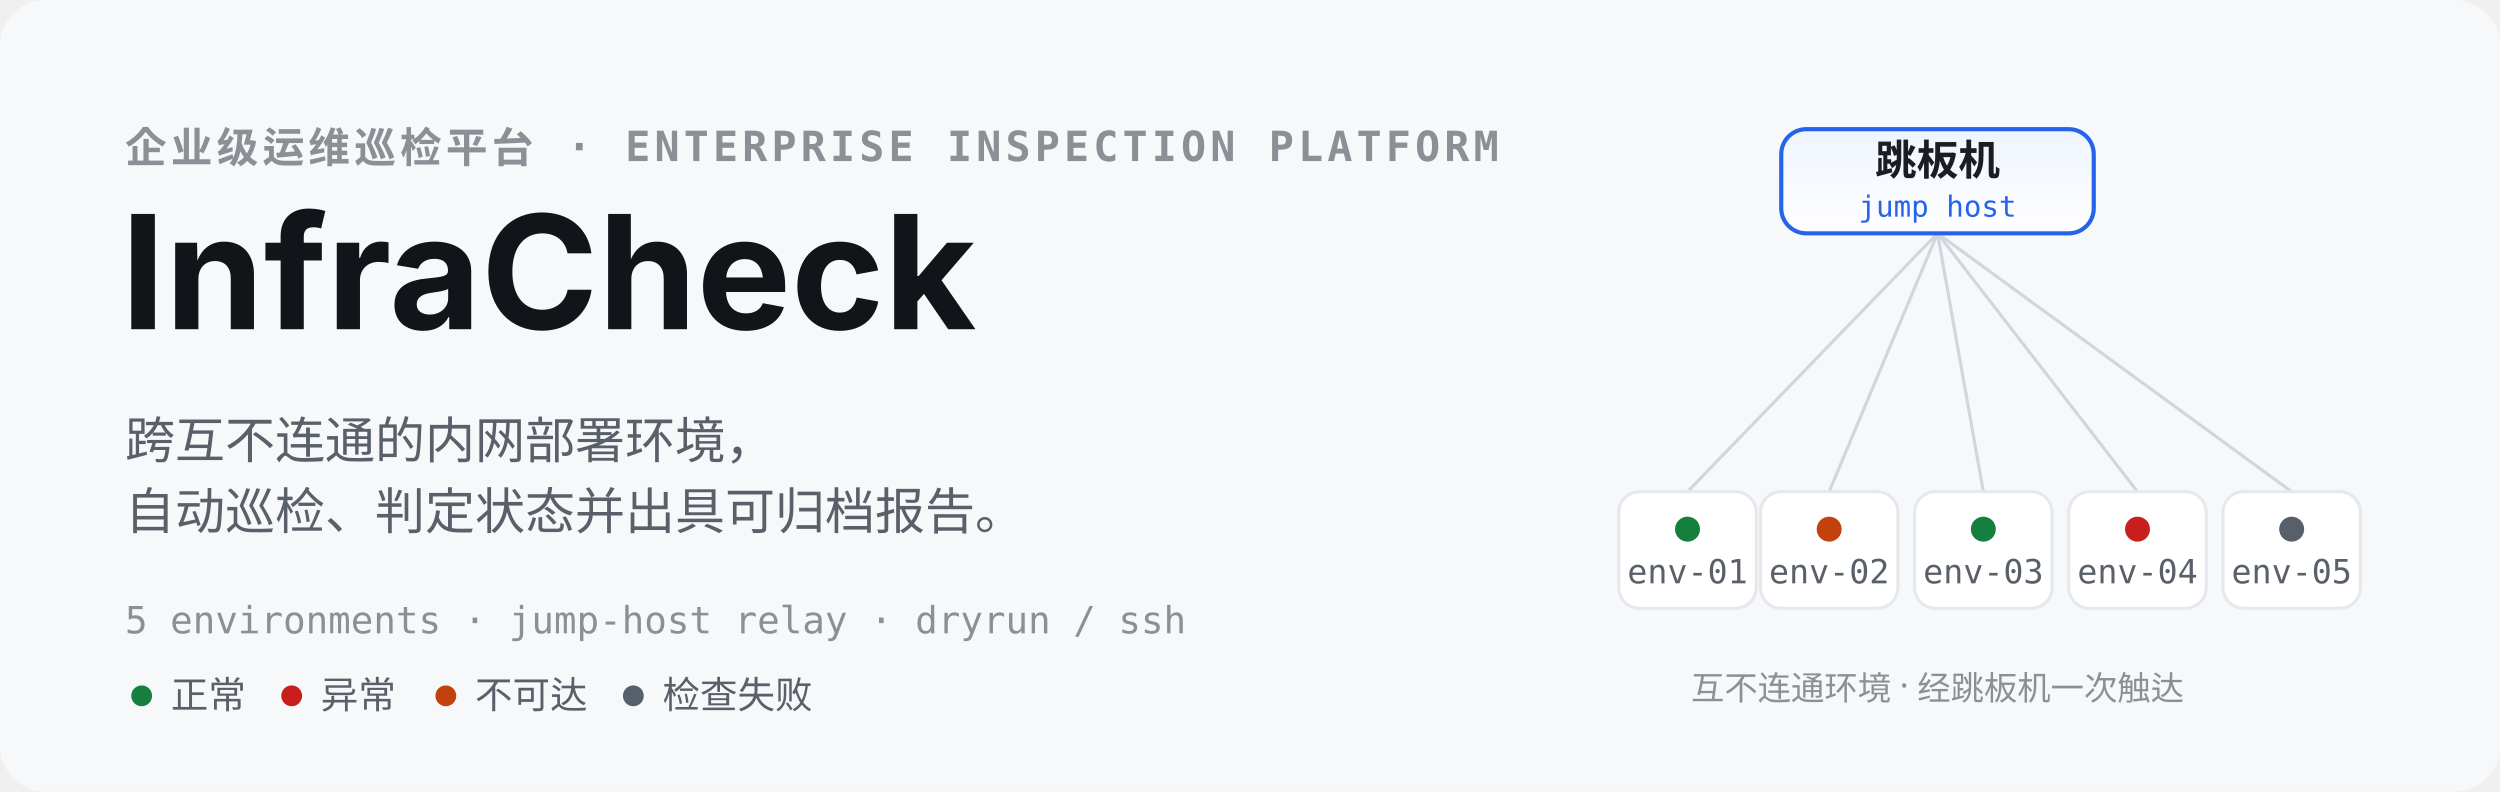
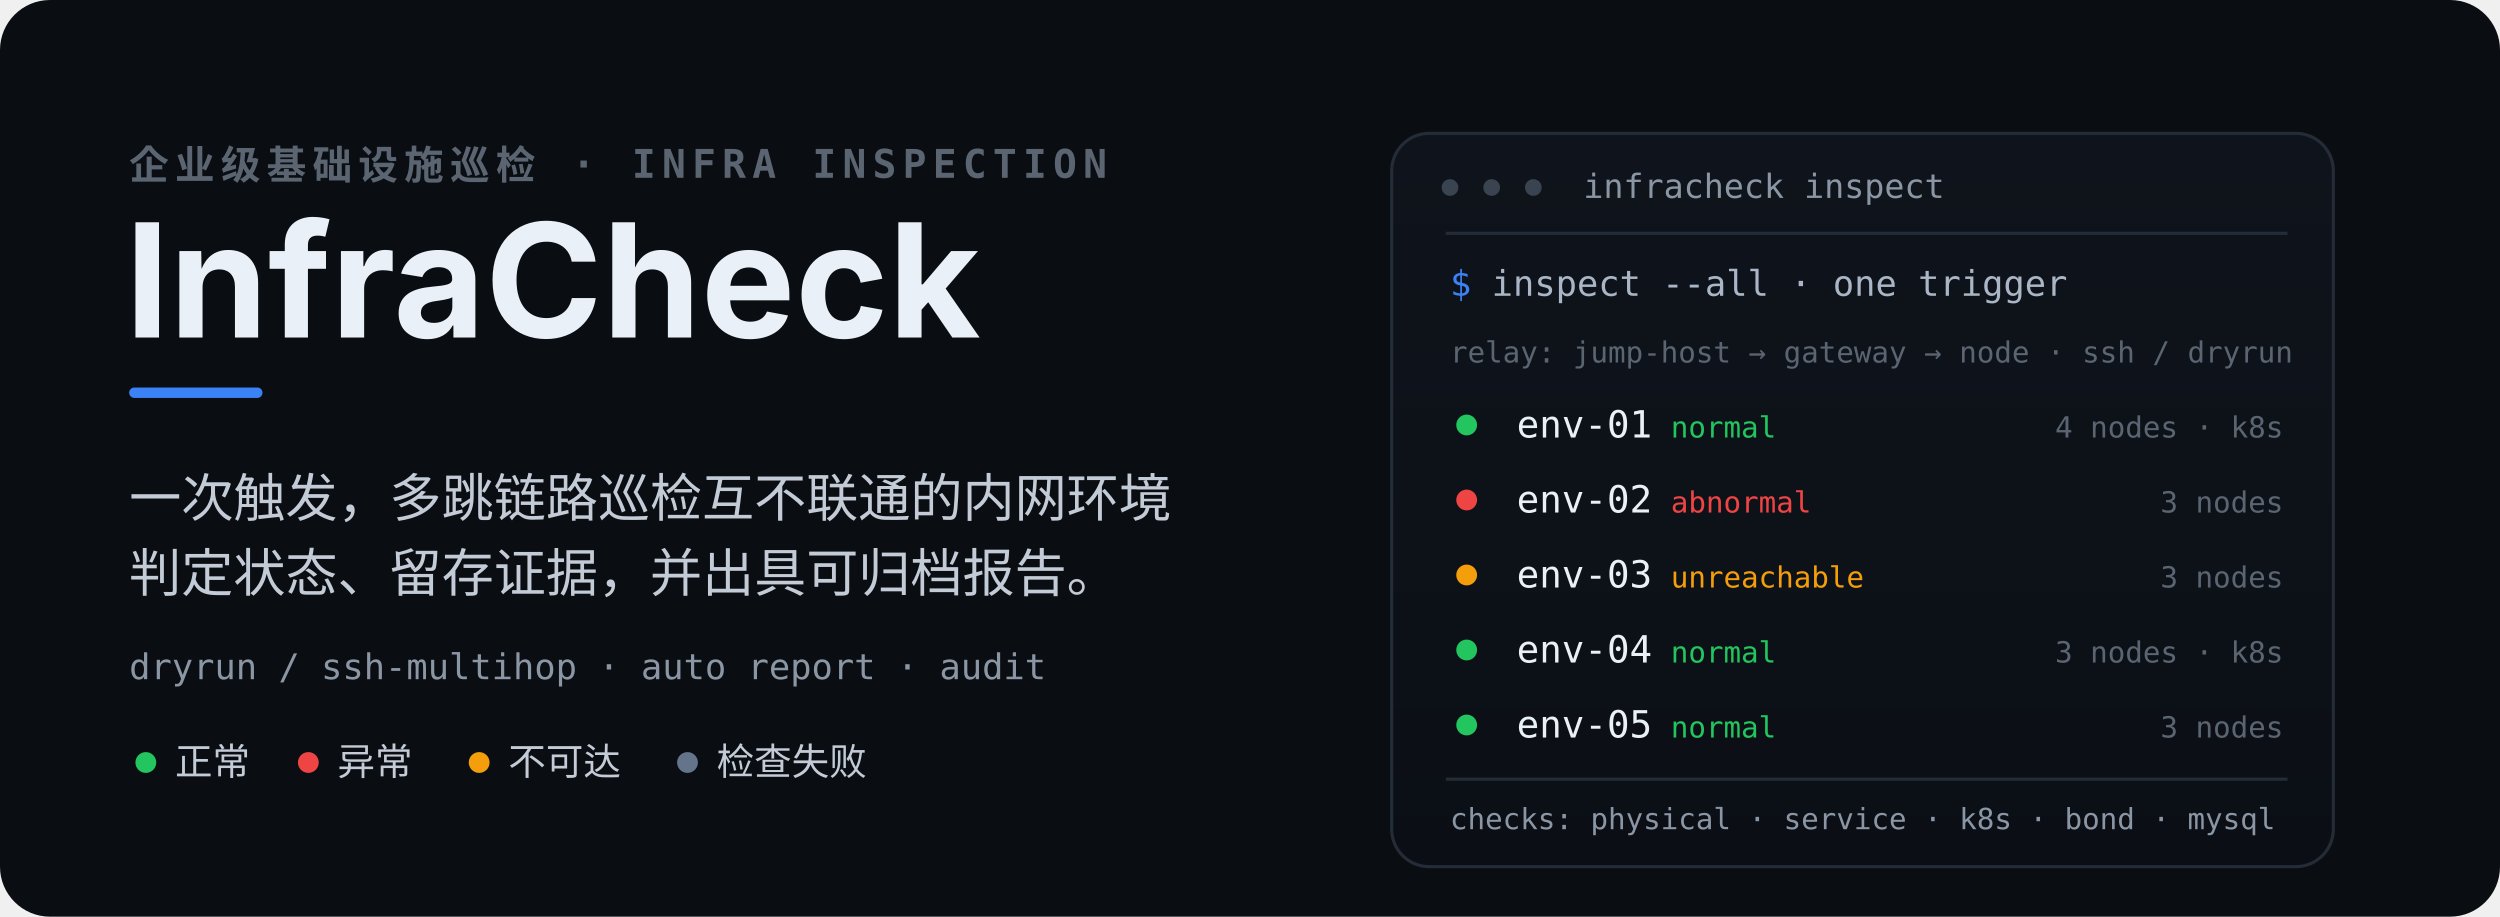
- <svg xmlns="http://www.w3.org/2000/svg" width="1200" height="380" viewBox="0 0 1200 380" role="img" aria-labelledby="hero-title hero-desc">
+ <svg xmlns="http://www.w3.org/2000/svg" width="1200" height="440" viewBox="0 0 1200 440" role="img" aria-labelledby="hero-title hero-desc">
  <defs>
-     <linearGradient id="hubfill" x1="0" y1="0" x2="0" y2="1">
-       <stop offset="0" stop-color="#eef4ff" />
-       <stop offset="1" stop-color="#ffffff" />
+     <linearGradient id="panel" x1="0" y1="0" x2="0" y2="1">
+       <stop offset="0" stop-color="#0F141C" />
+       <stop offset="1" stop-color="#0B0F15" />
    </linearGradient>
  </defs>
-   <rect width="1200" height="380" rx="22" fill="#f6f8fa" />
+   <rect width="1200" height="440" rx="24" fill="#0A0D12" />
  <g id="title-block">
-     <text x="60" y="78" font-family="'SF Mono','Menlo',ui-monospace,monospace" font-size="20" font-weight="600" fill="#8b9096" letter-spacing="2">企业级运维巡检平台 · ENTERPRISE INSPECTION PLATFORM</text>
-     <text x="58" y="158" font-family="'PingFang SC','Microsoft YaHei',-apple-system,'Segoe UI',sans-serif" font-size="76" font-weight="700" fill="#111418">InfraCheck</text>
-     <text x="60" y="220" font-family="'PingFang SC','Microsoft YaHei',sans-serif" font-size="24" fill="#5a6069">跨互不连通的内网部署环境，</text>
-     <text x="60" y="254" font-family="'PingFang SC','Microsoft YaHei',sans-serif" font-size="24" fill="#5a6069">自动巡检、判定状态并出具可归档报告。</text>
-     <text x="60" y="304" font-family="'SF Mono','Menlo',ui-monospace,monospace" font-size="18" fill="#8b9096">5 environments · jump-host relay · dryrun / ssh</text>
-     <g font-family="'PingFang SC','Microsoft YaHei',sans-serif" font-size="18" fill="#5a6069">
-       <circle cx="68" cy="334" r="5" fill="#15803d" />
-       <text x="82" y="340">正常</text>
-       <circle cx="140" cy="334" r="5" fill="#c81e1e" />
-       <text x="154" y="340">异常</text>
-       <circle cx="214" cy="334" r="5" fill="#c2410c" />
-       <text x="228" y="340">不可达</text>
-       <circle cx="304" cy="334" r="5" fill="#57606a" />
-       <text x="318" y="340">检查失败</text>
+     <text x="62" y="86" font-family="'SF Mono','Menlo',ui-monospace,monospace" font-size="19" font-weight="600" fill="#5B6572" letter-spacing="3">企业级基础设施巡检 · INFRA INSPECTION</text>
+     <text x="60" y="162" font-family="'PingFang SC','Microsoft YaHei',-apple-system,'Segoe UI',sans-serif" font-size="76" font-weight="700" fill="#EAF0F7">InfraCheck</text>
+     <rect x="62" y="186" width="64" height="5" rx="2.5" fill="#3B82F6" />
+     <text x="62" y="248" font-family="'PingFang SC','Microsoft YaHei',sans-serif" font-size="25" fill="#C3CBD6">一次触发，多跳链路巡检互不联通的内网环境</text>
+     <text x="62" y="284" font-family="'PingFang SC','Microsoft YaHei',sans-serif" font-size="25" fill="#C3CBD6">判定状态、留存证据，并出具可归档报告。</text>
+     <text x="62" y="326" font-family="'SF Mono','Menlo',ui-monospace,monospace" font-size="17" fill="#8B96A5">dryrun / ssh-multihop  ·  auto report  ·  audit</text>
+     <g font-family="'PingFang SC','Microsoft YaHei',sans-serif" font-size="18" fill="#C3CBD6">
+       <circle cx="70" cy="366" r="5" fill="#22C55E" />
+       <text x="84" y="372">正常</text>
+       <circle cx="148" cy="366" r="5" fill="#EF4444" />
+       <text x="162" y="372">异常</text>
+       <circle cx="230" cy="366" r="5" fill="#F59E0B" />
+       <text x="244" y="372">不可达</text>
+       <circle cx="330" cy="366" r="5" fill="#64748B" />
+       <text x="344" y="372">检查失败</text>
    </g>
  </g>
-   <g id="topology">
-     <line x1="930" y1="112" x2="810" y2="236" stroke="#d0d6dd" stroke-width="1.5" />
-     <line x1="930" y1="112" x2="878" y2="236" stroke="#d0d6dd" stroke-width="1.5" />
-     <line x1="930" y1="112" x2="952" y2="236" stroke="#d0d6dd" stroke-width="1.5" />
-     <line x1="930" y1="112" x2="1026" y2="236" stroke="#d0d6dd" stroke-width="1.5" />
-     <line x1="930" y1="112" x2="1100" y2="236" stroke="#d0d6dd" stroke-width="1.5" />
-     <rect x="855" y="62" width="150" height="50" rx="12" fill="url(#hubfill)" stroke="#2563eb" stroke-width="2" />
-     <text x="930" y="84" text-anchor="middle" font-family="'PingFang SC','Microsoft YaHei',sans-serif" font-size="20" font-weight="600" fill="#1a1d21">跳板机</text>
-     <text x="930" y="104" text-anchor="middle" font-family="'SF Mono','Menlo',ui-monospace,monospace" font-size="14" fill="#2563eb">jump host</text>
+   <g id="console">
+     <rect x="668" y="64" width="452" height="352" rx="18" fill="url(#panel)" stroke="#232C37" stroke-width="1.5" />
+     <circle cx="696" cy="90" r="4" fill="#3A4450" />
+     <circle cx="716" cy="90" r="4" fill="#3A4450" />
+     <circle cx="736" cy="90" r="4" fill="#3A4450" />
+     <text x="760" y="95" font-family="'SF Mono','Menlo',ui-monospace,monospace" font-size="16" fill="#8B96A5">infracheck inspect</text>
+     <line x1="694" y1="112" x2="1098" y2="112" stroke="#232C37" stroke-width="1.5" />
+     <text x="696" y="142" font-family="'SF Mono','Menlo',ui-monospace,monospace" font-size="17" fill="#3B82F6">$</text>
+     <text x="716" y="142" font-family="'SF Mono','Menlo',ui-monospace,monospace" font-size="17" fill="#AAB6C5">inspect --all · one trigger</text>
+     <text x="696" y="174" font-family="'SF Mono','Menlo',ui-monospace,monospace" font-size="14" fill="#5B6572">relay: jump-host → gateway → node · ssh / dryrun</text>
    <g>
-       <rect x="777" y="236" width="66" height="56" rx="10" fill="#ffffff" stroke="#e5e8ed" stroke-width="1.5" />
-       <circle cx="810" cy="254" r="6" fill="#15803d" />
-       <text x="810" y="280" text-anchor="middle" font-family="'SF Mono','Menlo',ui-monospace,monospace" font-size="16" fill="#5a6069">env-01</text>
-       <rect x="845" y="236" width="66" height="56" rx="10" fill="#ffffff" stroke="#e5e8ed" stroke-width="1.5" />
-       <circle cx="878" cy="254" r="6" fill="#c2410c" />
-       <text x="878" y="280" text-anchor="middle" font-family="'SF Mono','Menlo',ui-monospace,monospace" font-size="16" fill="#5a6069">env-02</text>
-       <rect x="919" y="236" width="66" height="56" rx="10" fill="#ffffff" stroke="#e5e8ed" stroke-width="1.5" />
-       <circle cx="952" cy="254" r="6" fill="#15803d" />
-       <text x="952" y="280" text-anchor="middle" font-family="'SF Mono','Menlo',ui-monospace,monospace" font-size="16" fill="#5a6069">env-03</text>
-       <rect x="993" y="236" width="66" height="56" rx="10" fill="#ffffff" stroke="#e5e8ed" stroke-width="1.5" />
-       <circle cx="1026" cy="254" r="6" fill="#c81e1e" />
-       <text x="1026" y="280" text-anchor="middle" font-family="'SF Mono','Menlo',ui-monospace,monospace" font-size="16" fill="#5a6069">env-04</text>
-       <rect x="1067" y="236" width="66" height="56" rx="10" fill="#ffffff" stroke="#e5e8ed" stroke-width="1.5" />
-       <circle cx="1100" cy="254" r="6" fill="#57606a" />
-       <text x="1100" y="280" text-anchor="middle" font-family="'SF Mono','Menlo',ui-monospace,monospace" font-size="16" fill="#5a6069">env-05</text>
+       <circle cx="704" cy="204" r="5" fill="#22C55E" />
+       <text x="728" y="210" font-family="'SF Mono','Menlo',ui-monospace,monospace" font-size="18" fill="#EAF0F7">env-01</text>
+       <text x="802" y="210" font-family="'SF Mono','Menlo',ui-monospace,monospace" font-size="14" fill="#22C55E">normal</text>
+       <text x="1096" y="210" text-anchor="end" font-family="'SF Mono','Menlo',ui-monospace,monospace" font-size="14" fill="#5B6572">4 nodes · k8s</text>
+       <circle cx="704" cy="240" r="5" fill="#EF4444" />
+       <text x="728" y="246" font-family="'SF Mono','Menlo',ui-monospace,monospace" font-size="18" fill="#EAF0F7">env-02</text>
+       <text x="802" y="246" font-family="'SF Mono','Menlo',ui-monospace,monospace" font-size="14" fill="#EF4444">abnormal</text>
+       <text x="1096" y="246" text-anchor="end" font-family="'SF Mono','Menlo',ui-monospace,monospace" font-size="14" fill="#5B6572">3 nodes</text>
+       <circle cx="704" cy="276" r="5" fill="#F59E0B" />
+       <text x="728" y="282" font-family="'SF Mono','Menlo',ui-monospace,monospace" font-size="18" fill="#EAF0F7">env-03</text>
+       <text x="802" y="282" font-family="'SF Mono','Menlo',ui-monospace,monospace" font-size="14" fill="#F59E0B">unreachable</text>
+       <text x="1096" y="282" text-anchor="end" font-family="'SF Mono','Menlo',ui-monospace,monospace" font-size="14" fill="#5B6572">3 nodes</text>
+       <circle cx="704" cy="312" r="5" fill="#22C55E" />
+       <text x="728" y="318" font-family="'SF Mono','Menlo',ui-monospace,monospace" font-size="18" fill="#EAF0F7">env-04</text>
+       <text x="802" y="318" font-family="'SF Mono','Menlo',ui-monospace,monospace" font-size="14" fill="#22C55E">normal</text>
+       <text x="1096" y="318" text-anchor="end" font-family="'SF Mono','Menlo',ui-monospace,monospace" font-size="14" fill="#5B6572">3 nodes · k8s</text>
+       <circle cx="704" cy="348" r="5" fill="#22C55E" />
+       <text x="728" y="354" font-family="'SF Mono','Menlo',ui-monospace,monospace" font-size="18" fill="#EAF0F7">env-05</text>
+       <text x="802" y="354" font-family="'SF Mono','Menlo',ui-monospace,monospace" font-size="14" fill="#22C55E">normal</text>
+       <text x="1096" y="354" text-anchor="end" font-family="'SF Mono','Menlo',ui-monospace,monospace" font-size="14" fill="#5B6572">3 nodes</text>
    </g>
-     <text x="930" y="336" text-anchor="middle" font-family="'PingFang SC','Microsoft YaHei',sans-serif" font-size="16" fill="#8b9096">互不连通环境 · 经跳板机一次触达</text>
+     <line x1="694" y1="374" x2="1098" y2="374" stroke="#232C37" stroke-width="1.5" />
+     <text x="696" y="398" font-family="'SF Mono','Menlo',ui-monospace,monospace" font-size="14" fill="#8B96A5">checks: physical · service · k8s · bond · mysql</text>
  </g>
</svg>
